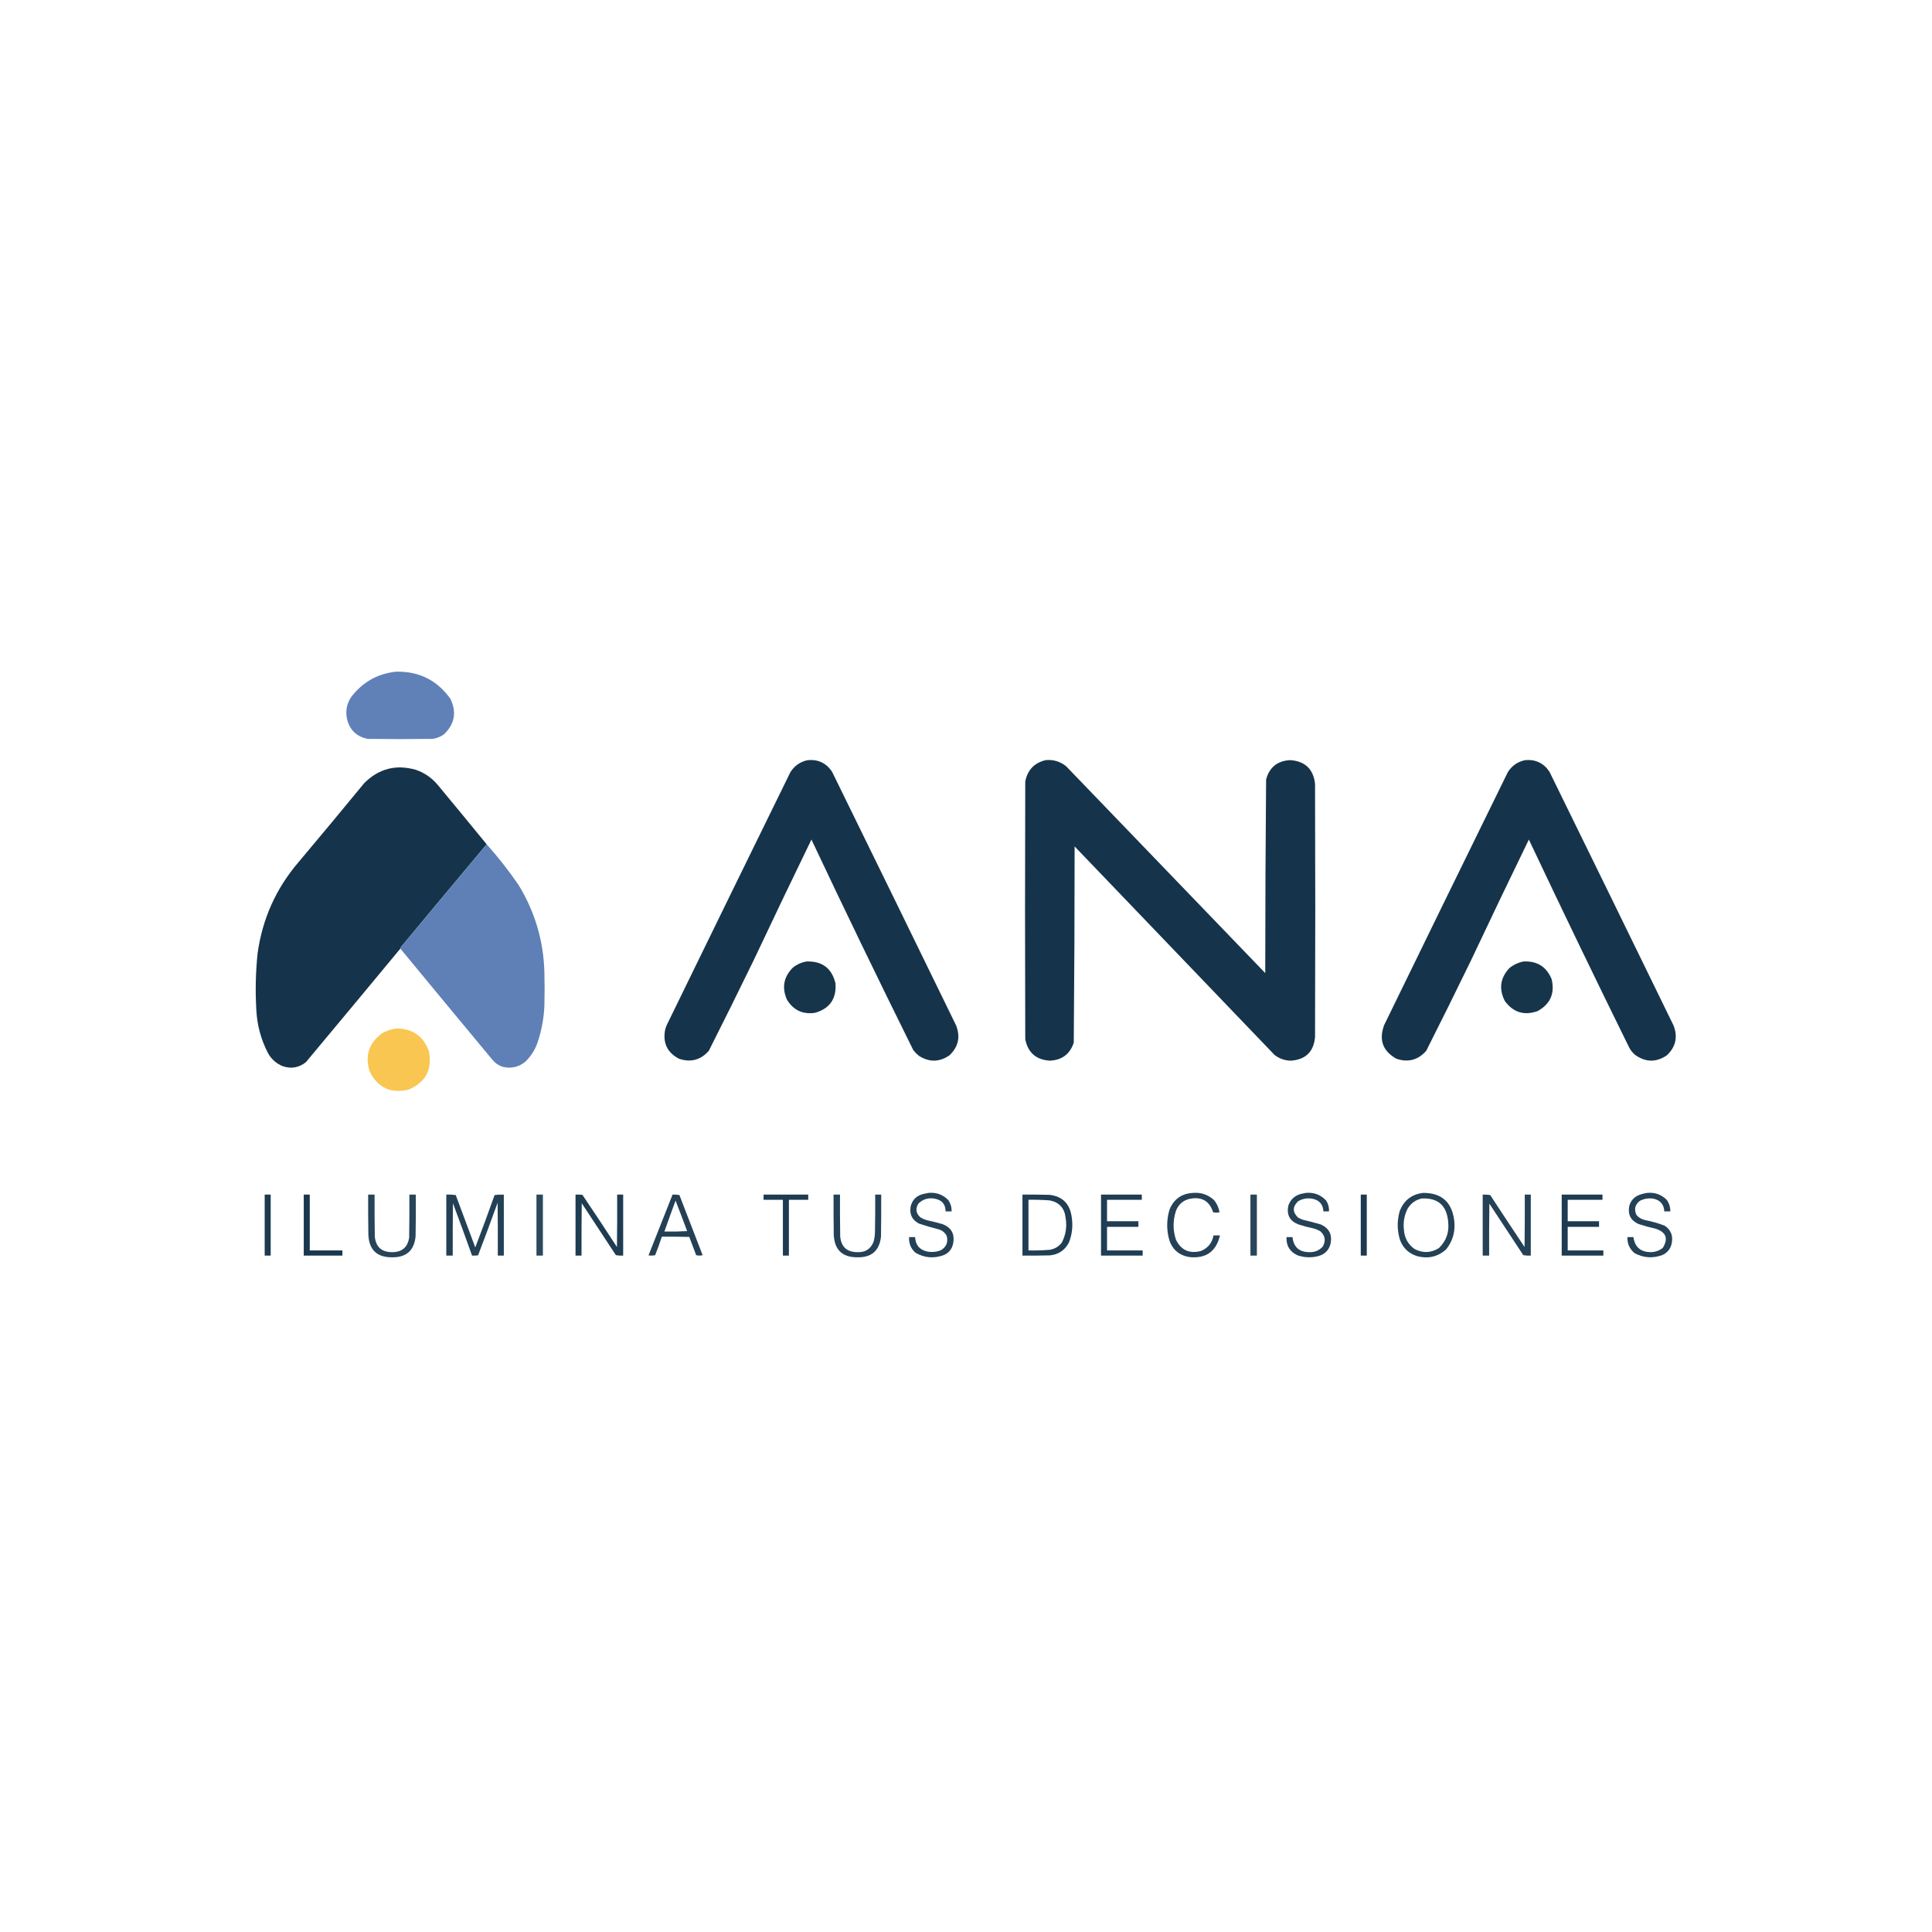
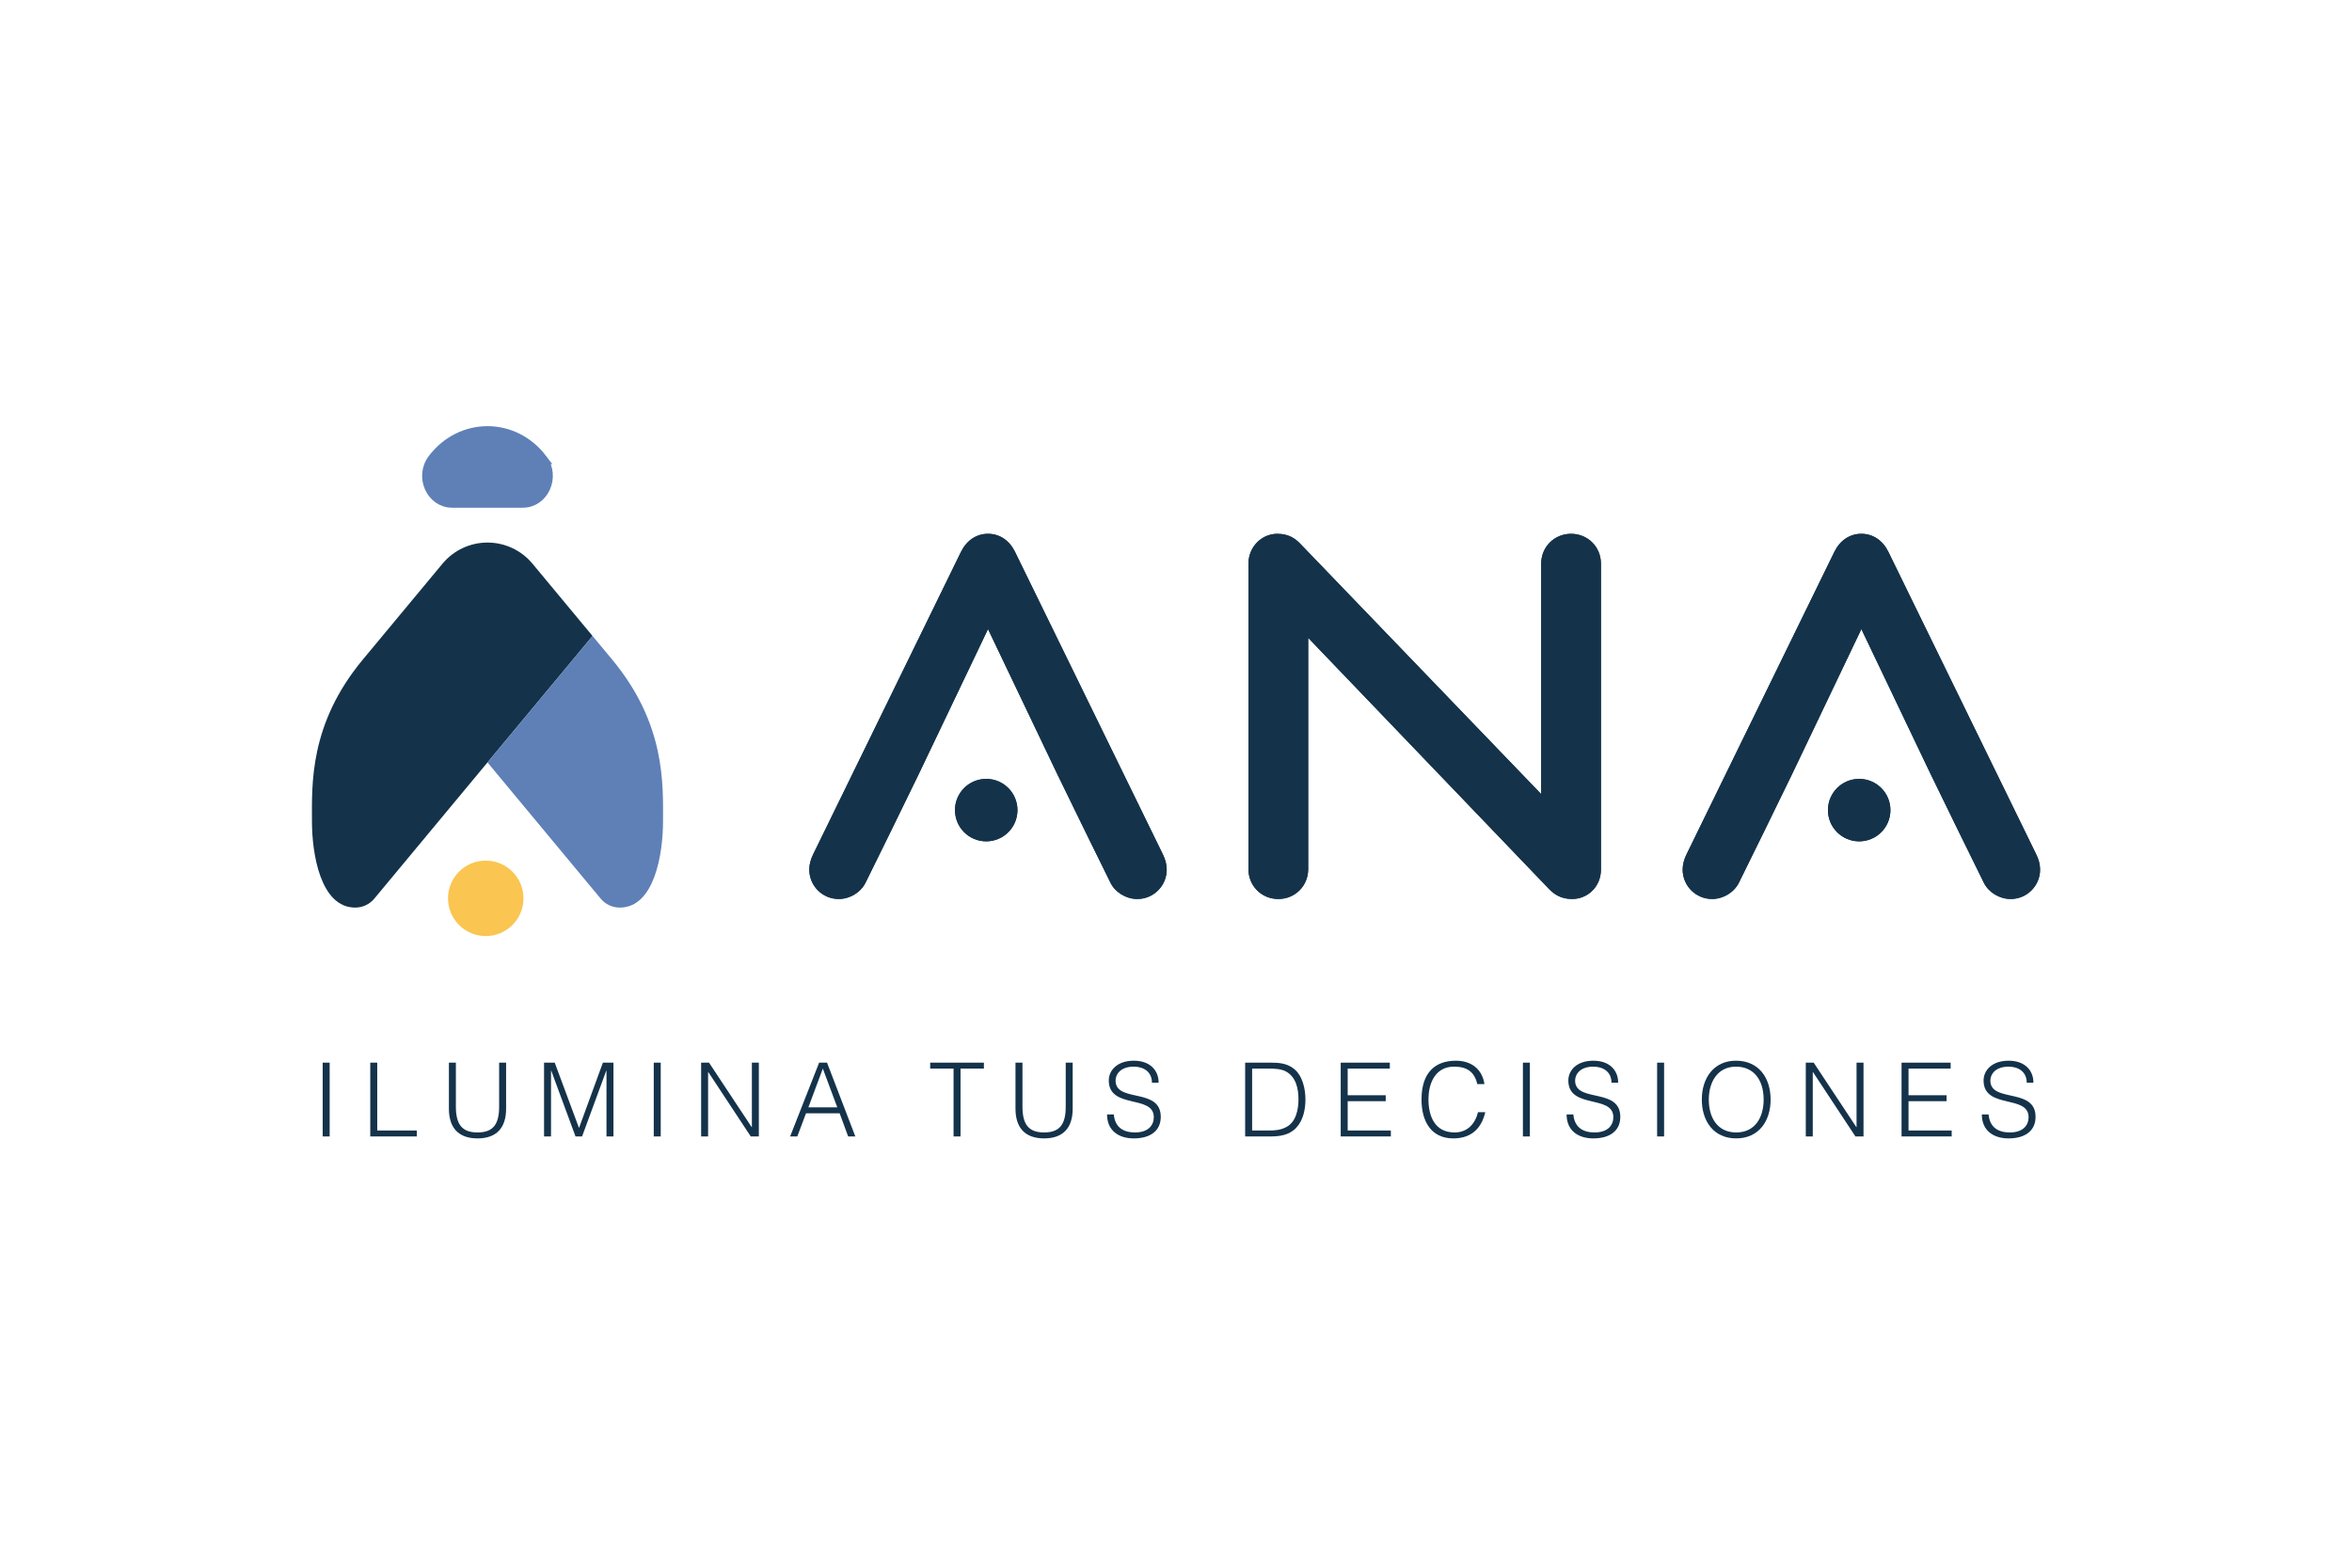
- <svg xmlns="http://www.w3.org/2000/svg" version="1.1" width="4500px" height="4500px" style="shape-rendering:geometricPrecision; text-rendering:geometricPrecision; image-rendering:optimizeQuality; fill-rule:evenodd; clip-rule:evenodd">
+ <svg xmlns="http://www.w3.org/2000/svg" id="Capa_1" data-name="Capa 1" viewBox="0 0 1080 720">
+   <defs>
+     <style>
+       .cls-1 {
+         fill: #14334a;
+       }
+ 
+       .cls-2, .cls-3 {
+         fill: #5e80b7;
+       }
+ 
+       .cls-4 {
+         fill: #fac550;
+       }
+ 
+       .cls-3 {
+         stroke: #5e80b7;
+         stroke-miterlimit: 10;
+         stroke-width: 4.66px;
+       }
+     </style>
+   </defs>
  <g>
-     <path style="opacity:0.991" fill="#5e80b7" d="M 921.5,1564.5 C 975.374,1563.02 1017.87,1584.02 1049,1627.5C 1064.07,1658.6 1059.23,1686.1 1034.5,1710C 1026.49,1716.01 1017.49,1719.67 1007.5,1721C 957.167,1721.67 906.833,1721.67 856.5,1721C 830.127,1715.63 813.96,1699.79 808,1673.5C 804.483,1655.44 807.817,1638.77 818,1623.5C 844.16,1589.17 878.66,1569.5 921.5,1564.5 Z" />
+     <g>
+       <circle class="cls-4" cx="223.047" cy="412.584" r="17.328" />
+       <path class="cls-3" d="M248.948,210.855h0c-12.938-17.057-37.251-17.062-50.195-.009l-.005.006c-6.084,8.016-.758,20.003,8.889,20.003h32.419c9.645,0,14.972-11.983,8.891-20Z" />
+       <path class="cls-1" d="M244.5,258.875c-5.101-6.14-12.67-9.692-20.653-9.692s-15.552,3.552-20.653,9.692l-27.596,33.217-1.415,1.703-7.595,9.142c-24.693,29.721-23.346,57.546-23.346,74.319,0,14.668,3.849,39.577,19.872,39.577,3.387,0,6.599-1.507,8.763-4.112l51.969-62.553,48.249-58.075-27.597-33.217Z" />
+       <path class="cls-2" d="M273.511,293.794l7.595,9.142c24.693,29.721,23.346,57.546,23.346,74.319,0,14.668-3.849,39.577-19.872,39.577-3.387,0-6.599-1.507-8.763-4.112l-51.969-62.553,48.249-58.075,1.415,1.703Z" />
+     </g>
+     <g>
+       <g>
+         <path class="cls-1" d="M408.742,382.44l-11.292,22.952c-2.252,4.506-7.202,7.497-12.343,7.497-7.44,0-13.492-6.053-13.492-13.492,0-2.331.604-4.675,1.847-7.166l67.86-138.875c2.617-5.237,7.107-8.197,12.354-8.197s9.737,2.96,12.318,8.123l.036.074,67.892,138.941c1.208,2.409,1.814,4.757,1.814,7.1,0,7.439-6.052,13.492-13.492,13.492-5.134,0-10.084-2.988-12.313-7.435l-11.32-23.015-13.162-26.984-31.772-66.533-31.774,66.533-13.16,26.984Z" />
+         <path class="cls-1" d="M721.859,412.89c-5.295,0-8.345-2.37-10.41-4.436l-110.753-115.505v106.223c0,7.692-6.026,13.718-13.718,13.718s-13.716-6.026-13.716-13.718v-140.293c0-7.564,5.951-13.718,13.266-13.718,5.356,0,8.377,2.403,10.184,4.21l110.979,115.338v-105.829c0-7.692,6.026-13.718,13.718-13.718s13.716,6.026,13.716,13.718v140.519c0,7.566-5.827,13.492-13.266,13.492Z" />
+         <path class="cls-1" d="M809.777,382.44l-11.292,22.952c-2.252,4.506-7.202,7.497-12.343,7.497-7.44,0-13.492-6.053-13.492-13.492,0-2.331.604-4.675,1.847-7.166l67.86-138.875c2.617-5.237,7.107-8.197,12.354-8.197s9.737,2.96,12.318,8.123l.036.074,67.892,138.941c1.208,2.409,1.814,4.757,1.814,7.1,0,7.439-6.052,13.492-13.492,13.492-5.134,0-10.084-2.988-12.313-7.435l-11.32-23.015-13.162-26.984-31.772-66.533-31.774,66.533-13.16,26.984Z" />
+       </g>
+       <circle class="cls-1" cx="452.855" cy="372.067" r="14.344" />
+       <circle class="cls-1" cx="853.706" cy="372.067" r="14.344" />
+       <g>
+         <path class="cls-1" d="M408.742,382.44l-11.292,22.952c-2.252,4.506-7.202,7.497-12.343,7.497-7.44,0-13.492-6.053-13.492-13.492,0-2.331.604-4.675,1.847-7.166l67.86-138.875c2.617-5.237,7.107-8.197,12.354-8.197s9.737,2.96,12.318,8.123l.036.074,67.892,138.941c1.208,2.409,1.814,4.757,1.814,7.1,0,7.439-6.052,13.492-13.492,13.492-5.134,0-10.084-2.988-12.313-7.435l-11.32-23.015-13.162-26.984-31.772-66.533-31.774,66.533-13.16,26.984Z" />
+         <path class="cls-1" d="M721.859,412.89c-5.295,0-8.345-2.37-10.41-4.436l-110.753-115.505v106.223c0,7.692-6.026,13.718-13.718,13.718s-13.716-6.026-13.716-13.718v-140.293c0-7.564,5.951-13.718,13.266-13.718,5.356,0,8.377,2.403,10.184,4.21l110.979,115.338v-105.829c0-7.692,6.026-13.718,13.718-13.718s13.716,6.026,13.716,13.718v140.519c0,7.566-5.827,13.492-13.266,13.492Z" />
+         <path class="cls-1" d="M809.777,382.44l-11.292,22.952c-2.252,4.506-7.202,7.497-12.343,7.497-7.44,0-13.492-6.053-13.492-13.492,0-2.331.604-4.675,1.847-7.166l67.86-138.875c2.617-5.237,7.107-8.197,12.354-8.197s9.737,2.96,12.318,8.123l.036.074,67.892,138.941c1.208,2.409,1.814,4.757,1.814,7.1,0,7.439-6.052,13.492-13.492,13.492-5.134,0-10.084-2.988-12.313-7.435l-11.32-23.015-13.162-26.984-31.772-66.533-31.774,66.533-13.16,26.984Z" />
+       </g>
+       <circle class="cls-1" cx="452.855" cy="372.067" r="14.344" />
+       <circle class="cls-1" cx="853.706" cy="372.067" r="14.344" />
+     </g>
  </g>
  <g>
-     <path style="opacity:0.994" fill="#14334a" d="M 1881.5,1770.5 C 1905.78,1768.39 1924.62,1777.39 1938,1797.5C 2034.61,1994.38 2130.94,2191.38 2227,2388.5C 2237.37,2415.19 2232.2,2438.35 2211.5,2458C 2188.63,2473.87 2165.29,2474.54 2141.5,2460C 2136,2455.83 2131.17,2451 2127,2445.5C 2046.37,2282.9 1967.37,2119.57 1890,1955.5C 1844.8,2048.56 1800.14,2141.89 1756,2235.5C 1721.51,2306.48 1686.51,2377.14 1651,2447.5C 1632.03,2469.03 1608.87,2475.2 1581.5,2466C 1554.52,2451.87 1543.68,2429.7 1549,2399.5C 1549.93,2395.36 1551.27,2391.36 1553,2387.5C 1648.73,2191.04 1744.73,1994.71 1841,1798.5C 1850.61,1783.37 1864.11,1774.04 1881.5,1770.5 Z" />
-   </g>
-   <g>
-     <path style="opacity:0.994" fill="#14334a" d="M 2435.5,1770.5 C 2453.55,1768.8 2469.55,1773.63 2483.5,1785C 2638,1945.5 2792.5,2106 2947,2266.5C 2947.01,2116.14 2947.68,1965.8 2949,1815.5C 2956.92,1786.79 2975.75,1771.79 3005.5,1770.5C 3039.84,1773.01 3059.01,1791.35 3063,1825.5C 3063.67,2022.17 3063.67,2218.83 3063,2415.5C 3059.87,2449.63 3041.21,2467.96 3007,2470.5C 2992.58,2470.36 2979.75,2465.86 2968.5,2457C 2813.33,2295.17 2658.17,2133.33 2503,1971.5C 2502.99,2123.87 2502.33,2276.2 2501,2428.5C 2492.17,2455.16 2473.67,2469.16 2445.5,2470.5C 2413.44,2468.61 2394.28,2451.94 2388,2420.5C 2387.33,2220.5 2387.33,2020.5 2388,1820.5C 2393.12,1793.55 2408.96,1776.88 2435.5,1770.5 Z" />
-   </g>
-   <g>
-     <path style="opacity:0.994" fill="#14334a" d="M 3552.5,1770.5 C 3576.78,1768.39 3595.62,1777.39 3609,1797.5C 3705.61,1994.38 3801.94,2191.38 3898,2388.5C 3908.37,2415.19 3903.2,2438.35 3882.5,2458C 3857.61,2474.89 3832.94,2474.56 3808.5,2457C 3802.92,2452.33 3798.42,2446.83 3795,2440.5C 3715.64,2279.44 3637.64,2117.78 3561,1955.5C 3515.47,2049.23 3470.47,2143.23 3426,2237.5C 3391.85,2307.81 3357.18,2377.81 3322,2447.5C 3302.99,2469.04 3279.83,2475.21 3252.5,2466C 3220.67,2448.19 3211.17,2422.03 3224,2387.5C 3319.73,2191.04 3415.73,1994.71 3512,1798.5C 3521.61,1783.37 3535.11,1774.04 3552.5,1770.5 Z" />
-   </g>
-   <g>
-     <path style="opacity:0.996" fill="#14334a" d="M 1133.5,1966.5 C 1067.2,2045.64 1001.03,2124.98 935,2204.5C 933.906,2206.08 933.072,2207.74 932.5,2209.5C 859.408,2297.77 786.075,2385.94 712.5,2474C 695.96,2487.16 677.627,2490.16 657.5,2483C 642.834,2476.67 631.667,2466.5 624,2452.5C 607.676,2420.87 598.676,2387.21 597,2351.5C 594.462,2307.75 595.462,2264.08 600,2220.5C 611.12,2140.29 642.786,2069.62 695,2008.5C 746.377,1947.46 797.377,1886.13 848,1824.5C 881.821,1790.33 921.988,1779.83 968.5,1793C 988.475,1799.9 1005.31,1811.4 1019,1827.5C 1057.38,1873.71 1095.55,1920.04 1133.5,1966.5 Z" />
-   </g>
-   <g>
-     <path style="opacity:0.995" fill="#5d7fb6" d="M 1133.5,1966.5 C 1160.38,1996.55 1185.21,2028.21 1208,2061.5C 1245.97,2123.76 1265.97,2191.42 1268,2264.5C 1268.67,2290.5 1268.67,2316.5 1268,2342.5C 1266.77,2370.86 1261.77,2398.52 1253,2425.5C 1247.07,2443.87 1237.24,2459.7 1223.5,2473C 1208.19,2485.4 1190.86,2489.4 1171.5,2485C 1161.74,2481.91 1153.57,2476.41 1147,2468.5C 1075.29,2382.29 1003.79,2295.96 932.5,2209.5C 933.072,2207.74 933.906,2206.08 935,2204.5C 1001.03,2124.98 1067.2,2045.64 1133.5,1966.5 Z" />
-   </g>
-   <g>
-     <path style="opacity:0.989" fill="#14334a" d="M 1878.5,2239.5 C 1915.01,2238.2 1937.51,2255.2 1946,2290.5C 1948.57,2326.22 1932.74,2349.05 1898.5,2359C 1869.86,2363.26 1848.03,2353.1 1833,2328.5C 1820.67,2300.51 1825.17,2275.68 1846.5,2254C 1855.97,2246.35 1866.64,2241.52 1878.5,2239.5 Z" />
-   </g>
-   <g>
-     <path style="opacity:0.99" fill="#14334a" d="M 3548.5,2239.5 C 3580.08,2237.86 3601.91,2251.53 3614,2280.5C 3621.94,2313.71 3611.11,2338.54 3581.5,2355C 3550.07,2366.08 3524.57,2358.24 3505,2331.5C 3490.77,2303.46 3494.27,2277.96 3515.5,2255C 3525.31,2247.09 3536.31,2241.92 3548.5,2239.5 Z" />
-   </g>
-   <g>
-     <path style="opacity:0.987" fill="#f9c54f" d="M 924.5,2395.5 C 961.638,2396.13 986.471,2413.8 999,2448.5C 1007.18,2491.31 991.351,2521.14 951.5,2538C 909.998,2547.66 879.831,2533.5 861,2495.5C 849.63,2459.11 859.13,2429.61 889.5,2407C 900.477,2400.62 912.143,2396.78 924.5,2395.5 Z" />
-   </g>
-   <g>
-     <path style="opacity:0.931" fill="#14334a" d="M 2162.5,2778.5 C 2180.84,2776.78 2196.34,2782.44 2209,2795.5C 2214.23,2803.36 2216.73,2812.03 2216.5,2821.5C 2211.83,2821.5 2207.17,2821.5 2202.5,2821.5C 2202.27,2804.9 2193.94,2795.07 2177.5,2792C 2162.52,2789.12 2149.68,2792.95 2139,2803.5C 2131.63,2816.05 2133.46,2826.89 2144.5,2836C 2148.93,2838.55 2153.6,2840.55 2158.5,2842C 2170.6,2844.62 2182.6,2847.62 2194.5,2851C 2215.81,2858.77 2224.31,2873.94 2220,2896.5C 2217.19,2909.95 2209.36,2919.11 2196.5,2924C 2174.17,2931.64 2152.83,2929.64 2132.5,2918C 2121.57,2908.3 2116.57,2896.14 2117.5,2881.5C 2122.17,2881.5 2126.83,2881.5 2131.5,2881.5C 2132.26,2899.77 2141.6,2910.93 2159.5,2915C 2170.46,2917.13 2181.12,2916.13 2191.5,2912C 2204.4,2904.33 2208.9,2893.16 2205,2878.5C 2201.38,2871.55 2195.88,2866.72 2188.5,2864C 2172.31,2859.95 2156.31,2855.29 2140.5,2850C 2124.56,2841.62 2118.06,2828.45 2121,2810.5C 2124.8,2794.7 2134.63,2784.87 2150.5,2781C 2154.64,2780.16 2158.64,2779.33 2162.5,2778.5 Z" />
-   </g>
-   <g>
-     <path style="opacity:0.928" fill="#14334a" d="M 2778.5,2778.5 C 2797.61,2776.92 2814.11,2782.59 2828,2795.5C 2834.58,2803.71 2838.74,2813.05 2840.5,2823.5C 2835.5,2824.83 2830.5,2824.83 2825.5,2823.5C 2817.25,2797.69 2799.58,2787.19 2772.5,2792C 2756.15,2795.35 2744.98,2804.85 2739,2820.5C 2731.69,2842.82 2731.69,2865.16 2739,2887.5C 2750.86,2911.69 2770.03,2920.53 2796.5,2914C 2813.24,2907.42 2823.24,2895.26 2826.5,2877.5C 2831.5,2877.5 2836.5,2877.5 2841.5,2877.5C 2832.8,2915 2809.13,2931.83 2770.5,2928C 2744.39,2923.56 2728.22,2908.39 2722,2882.5C 2716.94,2860.65 2717.6,2838.98 2724,2817.5C 2733.99,2793 2752.15,2780 2778.5,2778.5 Z" />
-   </g>
-   <g>
-     <path style="opacity:0.931" fill="#14334a" d="M 3041.5,2778.5 C 3060.41,2776.74 3076.24,2782.74 3089,2796.5C 3093.83,2804.15 3096,2812.48 3095.5,2821.5C 3091.17,2821.5 3086.83,2821.5 3082.5,2821.5C 3081.47,2804.97 3072.81,2795.14 3056.5,2792C 3044.73,2789.93 3033.73,2791.93 3023.5,2798C 3010.23,2810.74 3010.23,2823.41 3023.5,2836C 3027.05,2837.94 3030.71,2839.61 3034.5,2841C 3048.6,2844.29 3062.6,2847.95 3076.5,2852C 3096.1,2861.04 3103.6,2876.2 3099,2897.5C 3094.77,2912.73 3084.93,2922.23 3069.5,2926C 3053.62,2929.82 3037.96,2929.16 3022.5,2924C 3004.31,2915.8 2995.64,2901.63 2996.5,2881.5C 3001.17,2881.5 3005.83,2881.5 3010.5,2881.5C 3013.05,2904.87 3026.22,2916.54 3050,2916.5C 3062.38,2916.82 3072.71,2912.49 3081,2903.5C 3088.51,2890.06 3086.68,2878.23 3075.5,2868C 3070.16,2864.89 3064.49,2862.55 3058.5,2861C 3047,2858.62 3035.66,2855.62 3024.5,2852C 3003.91,2843.99 2996.08,2829.16 3001,2807.5C 3005.94,2793.89 3015.44,2785.06 3029.5,2781C 3033.67,2780.29 3037.67,2779.46 3041.5,2778.5 Z" />
-   </g>
-   <g>
-     <path style="opacity:0.933" fill="#14334a" d="M 3314.5,2778.5 C 3357.09,2778.25 3381.25,2799.25 3387,2841.5C 3390.46,2867.36 3384.12,2890.36 3368,2910.5C 3348.67,2927.24 3326.51,2932.4 3301.5,2926C 3281.94,2920.11 3268.44,2907.61 3261,2888.5C 3254.07,2866.27 3253.74,2843.94 3260,2821.5C 3269.54,2796.11 3287.71,2781.78 3314.5,2778.5 Z M 3311.5,2791.5 C 3349.22,2789.72 3369.72,2807.72 3373,2845.5C 3375.94,2869.69 3368.77,2890.19 3351.5,2907C 3332.88,2918.6 3313.88,2919.27 3294.5,2909C 3279.48,2898.14 3271.31,2883.3 3270,2864.5C 3267.9,2846.88 3270.9,2830.22 3279,2814.5C 3286.71,2802.27 3297.55,2794.6 3311.5,2791.5 Z" />
-   </g>
-   <g>
-     <path style="opacity:0.93" fill="#14334a" d="M 3836.5,2778.5 C 3854.28,2776.81 3869.45,2782.15 3882,2794.5C 3887.76,2802.55 3890.6,2811.55 3890.5,2821.5C 3885.83,2821.5 3881.17,2821.5 3876.5,2821.5C 3875.61,2805.44 3867.28,2795.61 3851.5,2792C 3840.25,2790.21 3829.58,2791.88 3819.5,2797C 3807.92,2806.08 3805.42,2817.25 3812,2830.5C 3817.55,2836.53 3824.39,2840.36 3832.5,2842C 3847.93,2844.94 3862.93,2849.27 3877.5,2855C 3891.54,2864.41 3897.04,2877.58 3894,2894.5C 3891.78,2907.72 3884.61,2917.22 3872.5,2923C 3850.13,2931.42 3828.47,2930.09 3807.5,2919C 3795.74,2909.31 3790.07,2896.81 3790.5,2881.5C 3795.17,2881.5 3799.83,2881.5 3804.5,2881.5C 3807.89,2904.71 3821.39,2916.38 3845,2916.5C 3855.52,2916.33 3864.86,2912.99 3873,2906.5C 3886.25,2884.82 3880.75,2869.99 3856.5,2862C 3842.99,2858.96 3829.66,2855.29 3816.5,2851C 3798.1,2842.7 3790.93,2828.54 3795,2808.5C 3798.65,2796.19 3806.48,2787.69 3818.5,2783C 3824.48,2780.84 3830.48,2779.34 3836.5,2778.5 Z" />
-   </g>
-   <g>
-     <path style="opacity:0.961" fill="#14334a" d="M 616.5,2782.5 C 621.167,2782.5 625.833,2782.5 630.5,2782.5C 630.5,2829.83 630.5,2877.17 630.5,2924.5C 625.833,2924.5 621.167,2924.5 616.5,2924.5C 616.5,2877.17 616.5,2829.83 616.5,2782.5 Z" />
-   </g>
-   <g>
-     <path style="opacity:0.977" fill="#14334a" d="M 707.5,2782.5 C 712.167,2782.5 716.833,2782.5 721.5,2782.5C 721.5,2825.83 721.5,2869.17 721.5,2912.5C 746.833,2912.5 772.167,2912.5 797.5,2912.5C 797.5,2916.5 797.5,2920.5 797.5,2924.5C 767.5,2924.5 737.5,2924.5 707.5,2924.5C 707.5,2877.17 707.5,2829.83 707.5,2782.5 Z" />
-   </g>
-   <g>
-     <path style="opacity:0.916" fill="#14334a" d="M 857.5,2782.5 C 862.5,2782.5 867.5,2782.5 872.5,2782.5C 872.333,2815.17 872.5,2847.84 873,2880.5C 875.568,2904.4 888.901,2916.4 913,2916.5C 936.165,2916.67 949.498,2905.33 953,2882.5C 953.5,2849.17 953.667,2815.83 953.5,2782.5C 958.5,2782.5 963.5,2782.5 968.5,2782.5C 968.667,2814.84 968.5,2847.17 968,2879.5C 964.82,2912.67 946.487,2929.01 913,2928.5C 878.135,2928.63 859.802,2911.3 858,2876.5C 857.5,2845.17 857.333,2813.84 857.5,2782.5 Z" />
-   </g>
-   <g>
-     <path style="opacity:0.934" fill="#14334a" d="M 1039.5,2782.5 C 1046.86,2782.17 1054.2,2782.5 1061.5,2783.5C 1076.76,2824.13 1091.93,2864.79 1107,2905.5C 1122.54,2865.08 1137.54,2824.41 1152,2783.5C 1159.08,2782.52 1166.25,2782.19 1173.5,2782.5C 1173.5,2829.83 1173.5,2877.17 1173.5,2924.5C 1168.83,2924.5 1164.17,2924.5 1159.5,2924.5C 1159.67,2883.5 1159.5,2842.5 1159,2801.5C 1144.22,2842.5 1129.05,2883.34 1113.5,2924C 1108.85,2924.5 1104.18,2924.67 1099.5,2924.5C 1084.97,2883.76 1070.13,2843.09 1055,2802.5C 1054.5,2843.17 1054.33,2883.83 1054.5,2924.5C 1049.5,2924.5 1044.5,2924.5 1039.5,2924.5C 1039.5,2877.17 1039.5,2829.83 1039.5,2782.5 Z" />
-   </g>
-   <g>
-     <path style="opacity:0.897" fill="#14334a" d="M 1249.5,2782.5 C 1254.5,2782.5 1259.5,2782.5 1264.5,2782.5C 1264.5,2829.83 1264.5,2877.17 1264.5,2924.5C 1259.5,2924.5 1254.5,2924.5 1249.5,2924.5C 1249.5,2877.17 1249.5,2829.83 1249.5,2782.5 Z" />
-   </g>
-   <g>
-     <path style="opacity:0.955" fill="#14334a" d="M 1340.5,2782.5 C 1345.84,2782.33 1351.18,2782.5 1356.5,2783C 1383.71,2823.24 1410.54,2863.74 1437,2904.5C 1437.5,2863.83 1437.67,2823.17 1437.5,2782.5C 1442.17,2782.5 1446.83,2782.5 1451.5,2782.5C 1451.5,2829.83 1451.5,2877.17 1451.5,2924.5C 1445.79,2924.83 1440.13,2924.5 1434.5,2923.5C 1408,2883.17 1381.5,2842.83 1355,2802.5C 1354.5,2843.17 1354.33,2883.83 1354.5,2924.5C 1349.83,2924.5 1345.17,2924.5 1340.5,2924.5C 1340.5,2877.17 1340.5,2829.83 1340.5,2782.5 Z" />
-   </g>
-   <g>
-     <path style="opacity:0.934" fill="#14334a" d="M 1566.5,2782.5 C 1571.87,2782.17 1577.21,2782.51 1582.5,2783.5C 1600.5,2830.17 1618.5,2876.83 1636.5,2923.5C 1631.5,2924.83 1626.5,2924.83 1621.5,2923.5C 1616.26,2909.28 1610.93,2895.11 1605.5,2881C 1584.17,2880.5 1562.84,2880.33 1541.5,2880.5C 1536.84,2894.99 1531.67,2909.32 1526,2923.5C 1520.92,2924.64 1515.75,2924.8 1510.5,2924C 1529.07,2876.78 1547.74,2829.62 1566.5,2782.5 Z M 1573.5,2796.5 C 1582.67,2819.99 1591.67,2843.66 1600.5,2867.5C 1582.85,2868.5 1565.18,2868.83 1547.5,2868.5C 1555.97,2844.44 1564.63,2820.44 1573.5,2796.5 Z" />
-   </g>
-   <g>
-     <path style="opacity:0.958" fill="#14334a" d="M 1778.5,2782.5 C 1813.17,2782.5 1847.83,2782.5 1882.5,2782.5C 1882.5,2786.5 1882.5,2790.5 1882.5,2794.5C 1867.5,2794.5 1852.5,2794.5 1837.5,2794.5C 1837.5,2837.83 1837.5,2881.17 1837.5,2924.5C 1832.83,2924.5 1828.17,2924.5 1823.5,2924.5C 1823.5,2881.17 1823.5,2837.83 1823.5,2794.5C 1808.5,2794.5 1793.5,2794.5 1778.5,2794.5C 1778.5,2790.5 1778.5,2786.5 1778.5,2782.5 Z" />
-   </g>
-   <g>
-     <path style="opacity:0.928" fill="#14334a" d="M 1941.5,2782.5 C 1946.5,2782.5 1951.5,2782.5 1956.5,2782.5C 1956.33,2815.17 1956.5,2847.84 1957,2880.5C 1959.57,2904.4 1972.9,2916.4 1997,2916.5C 2015.85,2917.28 2028.52,2908.95 2035,2891.5C 2036.9,2883.96 2037.9,2876.29 2038,2868.5C 2038.5,2839.84 2038.67,2811.17 2038.5,2782.5C 2043.17,2782.5 2047.83,2782.5 2052.5,2782.5C 2052.67,2815.17 2052.5,2847.84 2052,2880.5C 2048.35,2913.14 2030.02,2929.14 1997,2928.5C 1962.14,2928.63 1943.8,2911.3 1942,2876.5C 1941.5,2845.17 1941.33,2813.84 1941.5,2782.5 Z" />
-   </g>
-   <g>
-     <path style="opacity:0.95" fill="#14334a" d="M 2381.5,2782.5 C 2402.5,2782.33 2423.5,2782.5 2444.5,2783C 2474.44,2786.6 2491.61,2803.44 2496,2833.5C 2499.47,2854.08 2497.47,2874.08 2490,2893.5C 2480.81,2911.69 2465.98,2921.86 2445.5,2924C 2424.17,2924.5 2402.84,2924.67 2381.5,2924.5C 2381.5,2877.17 2381.5,2829.83 2381.5,2782.5 Z M 2395.5,2794.5 C 2412.19,2794.23 2428.86,2794.73 2445.5,2796C 2467.4,2800.57 2479.56,2814.07 2482,2836.5C 2485.53,2856.92 2482.53,2876.25 2473,2894.5C 2466,2903.42 2456.84,2908.92 2445.5,2911C 2428.87,2912.37 2412.2,2912.87 2395.5,2912.5C 2395.5,2873.17 2395.5,2833.83 2395.5,2794.5 Z" />
-   </g>
-   <g>
-     <path style="opacity:0.951" fill="#14334a" d="M 2564.5,2782.5 C 2596.17,2782.5 2627.83,2782.5 2659.5,2782.5C 2659.5,2786.5 2659.5,2790.5 2659.5,2794.5C 2632.5,2794.5 2605.5,2794.5 2578.5,2794.5C 2578.5,2811.17 2578.5,2827.83 2578.5,2844.5C 2602.83,2844.5 2627.17,2844.5 2651.5,2844.5C 2651.5,2848.83 2651.5,2853.17 2651.5,2857.5C 2627.17,2857.5 2602.83,2857.5 2578.5,2857.5C 2578.5,2875.83 2578.5,2894.17 2578.5,2912.5C 2606.17,2912.5 2633.83,2912.5 2661.5,2912.5C 2661.5,2916.5 2661.5,2920.5 2661.5,2924.5C 2629.17,2924.5 2596.83,2924.5 2564.5,2924.5C 2564.5,2877.17 2564.5,2829.83 2564.5,2782.5 Z" />
-   </g>
-   <g>
-     <path style="opacity:0.914" fill="#14334a" d="M 2912.5,2782.5 C 2917.5,2782.5 2922.5,2782.5 2927.5,2782.5C 2927.5,2829.83 2927.5,2877.17 2927.5,2924.5C 2922.5,2924.5 2917.5,2924.5 2912.5,2924.5C 2912.5,2877.17 2912.5,2829.83 2912.5,2782.5 Z" />
-   </g>
-   <g>
-     <path style="opacity:0.961" fill="#14334a" d="M 3169.5,2782.5 C 3174.17,2782.5 3178.83,2782.5 3183.5,2782.5C 3183.5,2829.83 3183.5,2877.17 3183.5,2924.5C 3178.83,2924.5 3174.17,2924.5 3169.5,2924.5C 3169.5,2877.17 3169.5,2829.83 3169.5,2782.5 Z" />
-   </g>
-   <g>
-     <path style="opacity:0.933" fill="#14334a" d="M 3453.5,2782.5 C 3459.43,2782.19 3465.26,2782.53 3471,2783.5C 3497.42,2824 3524.08,2864.34 3551,2904.5C 3551.5,2863.83 3551.67,2823.17 3551.5,2782.5C 3556.17,2782.5 3560.83,2782.5 3565.5,2782.5C 3565.5,2829.83 3565.5,2877.17 3565.5,2924.5C 3559.57,2924.81 3553.74,2924.47 3548,2923.5C 3521.67,2883.5 3495.33,2843.5 3469,2803.5C 3468.5,2843.83 3468.33,2884.17 3468.5,2924.5C 3463.5,2924.5 3458.5,2924.5 3453.5,2924.5C 3453.5,2877.17 3453.5,2829.83 3453.5,2782.5 Z" />
-   </g>
-   <g>
-     <path style="opacity:0.958" fill="#14334a" d="M 3637.5,2782.5 C 3669.17,2782.5 3700.83,2782.5 3732.5,2782.5C 3732.5,2786.5 3732.5,2790.5 3732.5,2794.5C 3705.5,2794.5 3678.5,2794.5 3651.5,2794.5C 3651.5,2811.17 3651.5,2827.83 3651.5,2844.5C 3675.83,2844.5 3700.17,2844.5 3724.5,2844.5C 3724.5,2848.83 3724.5,2853.17 3724.5,2857.5C 3700.17,2857.5 3675.83,2857.5 3651.5,2857.5C 3651.5,2875.83 3651.5,2894.17 3651.5,2912.5C 3679.17,2912.5 3706.83,2912.5 3734.5,2912.5C 3734.5,2916.5 3734.5,2920.5 3734.5,2924.5C 3702.17,2924.5 3669.83,2924.5 3637.5,2924.5C 3637.5,2877.17 3637.5,2829.83 3637.5,2782.5 Z" />
+     <path class="cls-1" d="M148.173,521.942v-33.893h3.201v33.893h-3.201Z" />
+     <path class="cls-1" d="M170.019,521.942v-33.893h3.201v31.162h18.17v2.73h-21.371Z" />
+     <path class="cls-1" d="M206.129,488.049h3.201v20.194c0,8.379,3.013,11.862,9.933,11.862,7.296,0,9.932-3.86,9.932-11.862v-20.194h3.201v21.136c0,8.803-4.378,13.651-13.133,13.651-8.85,0-13.134-4.99-13.134-13.651v-21.136Z" />
+     <path class="cls-1" d="M249.82,521.942v-33.893h4.896l11.109,29.891h.094l10.921-29.891h4.849v33.893h-3.201v-30.221h-.094l-11.109,30.221h-3.013l-11.156-30.221h-.094v30.221h-3.201Z" />
+     <path class="cls-1" d="M300.196,521.942v-33.893h3.201v33.893h-3.201Z" />
+     <path class="cls-1" d="M325.243,492.38h-.094v29.562h-3.201v-33.893h3.625l19.583,29.609h.094v-29.609h3.201v33.893h-3.719l-19.488-29.562Z" />
+     <path class="cls-1" d="M362.813,521.942l13.322-33.893h3.625l12.992,33.893h-3.295l-3.907-10.639h-15.44l-4.001,10.639h-3.295ZM371.192,508.573h13.275l-6.637-17.794-6.638,17.794Z" />
+     <path class="cls-1" d="M427.125,488.049h24.666v2.73h-10.732v31.163h-3.201v-31.163h-10.732v-2.73Z" />
+     <path class="cls-1" d="M466.296,488.049h3.201v20.194c0,8.379,3.013,11.862,9.933,11.862,7.296,0,9.932-3.86,9.932-11.862v-20.194h3.201v21.136c0,8.803-4.378,13.651-13.133,13.651-8.85,0-13.134-4.99-13.134-13.651v-21.136Z" />
+     <path class="cls-1" d="M511.445,511.821c.518,6.072,4.566,8.285,9.744,8.285,6.073,0,8.615-3.295,8.615-7.014,0-10.498-20.666-3.531-20.666-16.853,0-4.707,3.907-9.085,11.486-9.085,7.626,0,11.439,4.613,11.392,10.121h-3.06c0-5.178-4.001-7.391-8.332-7.391-6.496,0-8.85,4.001-8.285,7.485,1.459,8.756,20.665,2.448,20.665,15.581,0,6.214-4.566,9.886-12.38,9.886-7.061,0-12.286-3.672-12.286-11.015h3.107Z" />
+     <path class="cls-1" d="M571.756,521.942v-33.893h11.58c3.766,0,7.296.235,10.45,2.542,4.472,3.248,5.649,9.838,5.649,14.357,0,4.472-.989,9.462-4.096,12.851-3.106,3.483-7.532,4.143-12.003,4.143h-11.58ZM574.957,519.211h7.673c2.872,0,5.366-.188,7.955-1.553,4.519-2.307,5.649-8.097,5.649-12.71,0-4.942-1.083-10.356-5.837-12.898-2.024-1.083-4.943-1.271-7.767-1.271h-7.673v28.432Z" />
+     <path class="cls-1" d="M615.635,521.942v-33.893h22.548v2.73h-19.347v12.239h17.464v2.73h-17.464v13.463h19.818v2.73h-23.019Z" />
+     <path class="cls-1" d="M678.342,497.887c-1.318-5.79-4.896-8.002-10.686-8.002-8.19,0-11.721,7.014-11.721,15.017,0,7.579,2.777,15.205,12.004,15.205,5.837,0,9.461-3.954,10.732-9.32h3.342c-1.506,6.543-5.602,12.051-14.687,12.051-10.45,0-14.593-8.238-14.593-17.841,0-12.945,6.779-17.841,15.77-17.841,6.967,0,12.051,3.719,13.133,10.732h-3.295Z" />
+     <path class="cls-1" d="M699.296,521.942v-33.893h3.201v33.893h-3.201Z" />
+     <path class="cls-1" d="M722.459,511.821c.518,6.072,4.566,8.285,9.744,8.285,6.073,0,8.615-3.295,8.615-7.014,0-10.498-20.666-3.531-20.666-16.853,0-4.707,3.907-9.085,11.486-9.085,7.625,0,11.438,4.613,11.392,10.121h-3.06c0-5.178-4.001-7.391-8.332-7.391-6.497,0-8.85,4.001-8.285,7.485,1.459,8.756,20.665,2.448,20.665,15.581,0,6.214-4.566,9.886-12.38,9.886-7.061,0-12.287-3.672-12.287-11.015h3.107Z" />
+     <path class="cls-1" d="M760.924,521.942v-33.893h3.201v33.893h-3.201Z" />
+     <path class="cls-1" d="M797.08,487.154c10.592,0,15.958,7.955,15.958,17.888,0,9.744-5.366,17.794-15.816,17.794s-15.77-8.05-15.77-17.794c-.047-9.885,5.507-17.888,15.628-17.888ZM809.837,505.042c0-9.415-4.849-15.158-12.663-15.158-8.708,0-12.521,7.296-12.521,15.158,0,8.002,3.766,15.063,12.616,15.063,8.803,0,12.569-7.155,12.569-15.063Z" />
+     <path class="cls-1" d="M832.487,492.38h-.094v29.562h-3.201v-33.893h3.625l19.583,29.609h.094v-29.609h3.201v33.893h-3.719l-19.488-29.562Z" />
+     <path class="cls-1" d="M873.164,521.942v-33.893h22.548v2.73h-19.347v12.239h17.464v2.73h-17.464v13.463h19.818v2.73h-23.019Z" />
+     <path class="cls-1" d="M913.135,511.821c.518,6.072,4.566,8.285,9.744,8.285,6.073,0,8.615-3.295,8.615-7.014,0-10.498-20.666-3.531-20.666-16.853,0-4.707,3.907-9.085,11.486-9.085,7.625,0,11.438,4.613,11.392,10.121h-3.06c0-5.178-4.001-7.391-8.332-7.391-6.497,0-8.85,4.001-8.285,7.485,1.459,8.756,20.665,2.448,20.665,15.581,0,6.214-4.566,9.886-12.38,9.886-7.061,0-12.287-3.672-12.287-11.015h3.107Z" />
  </g>
</svg>
